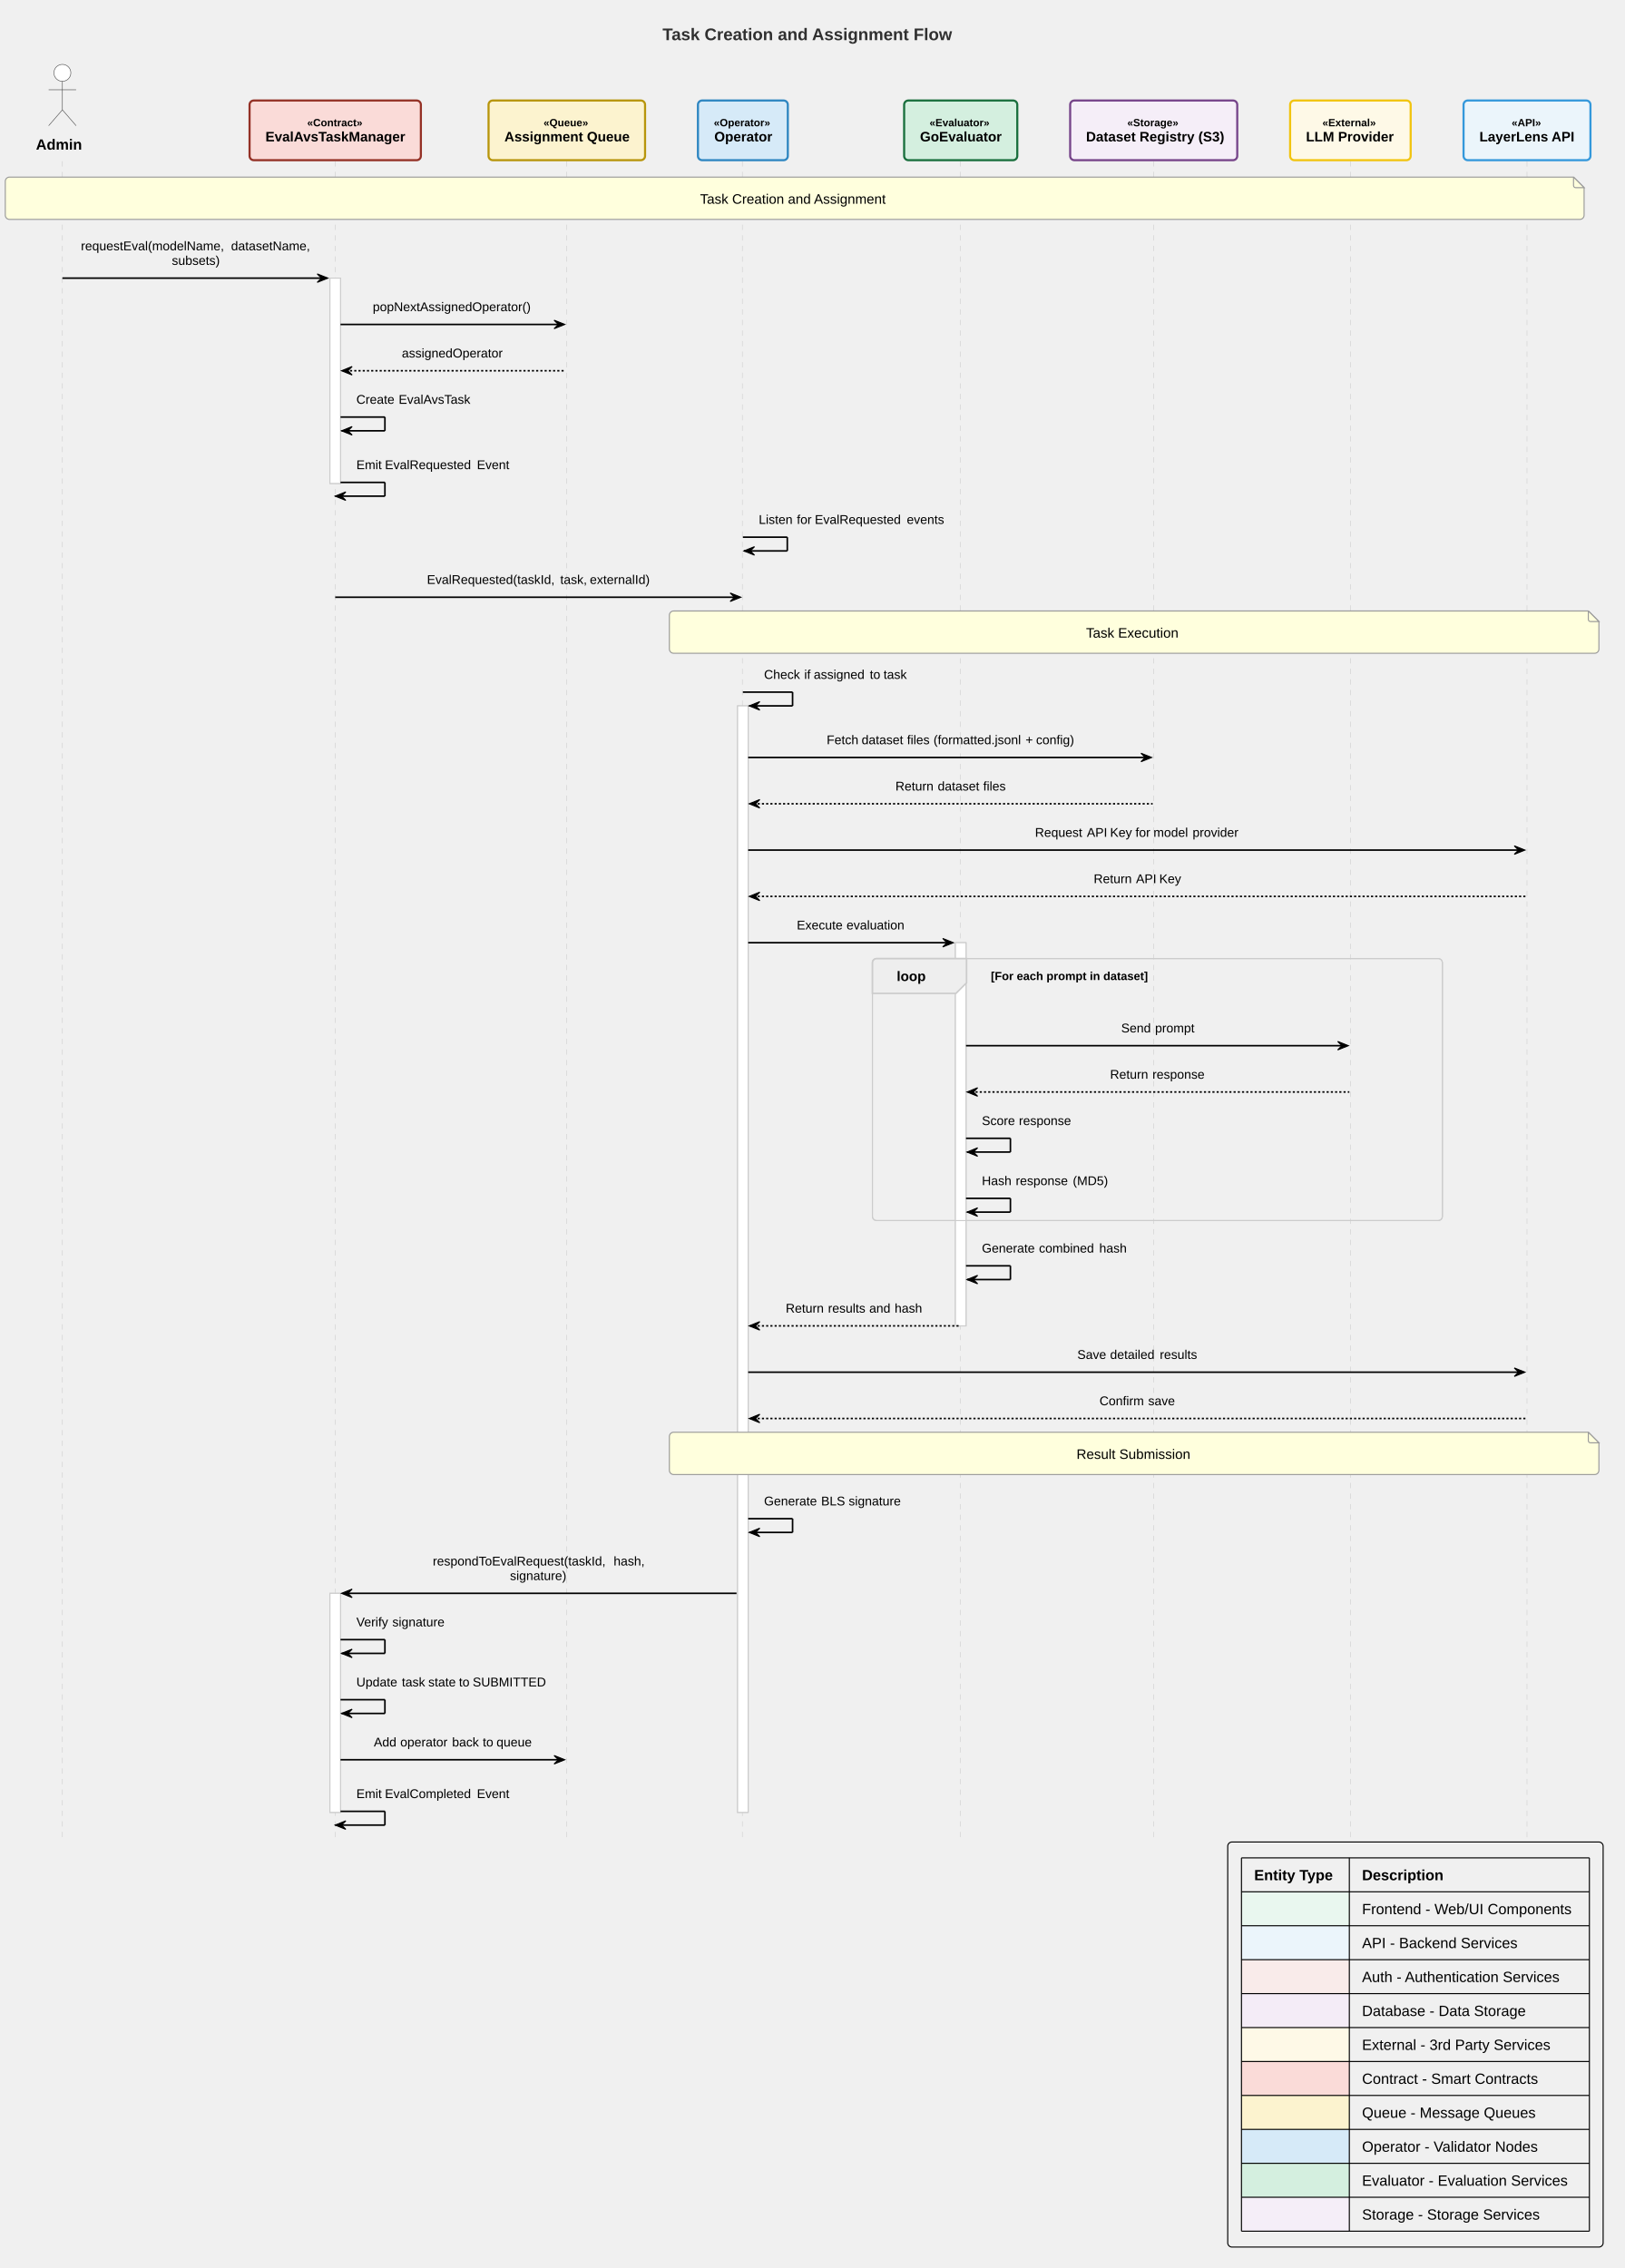
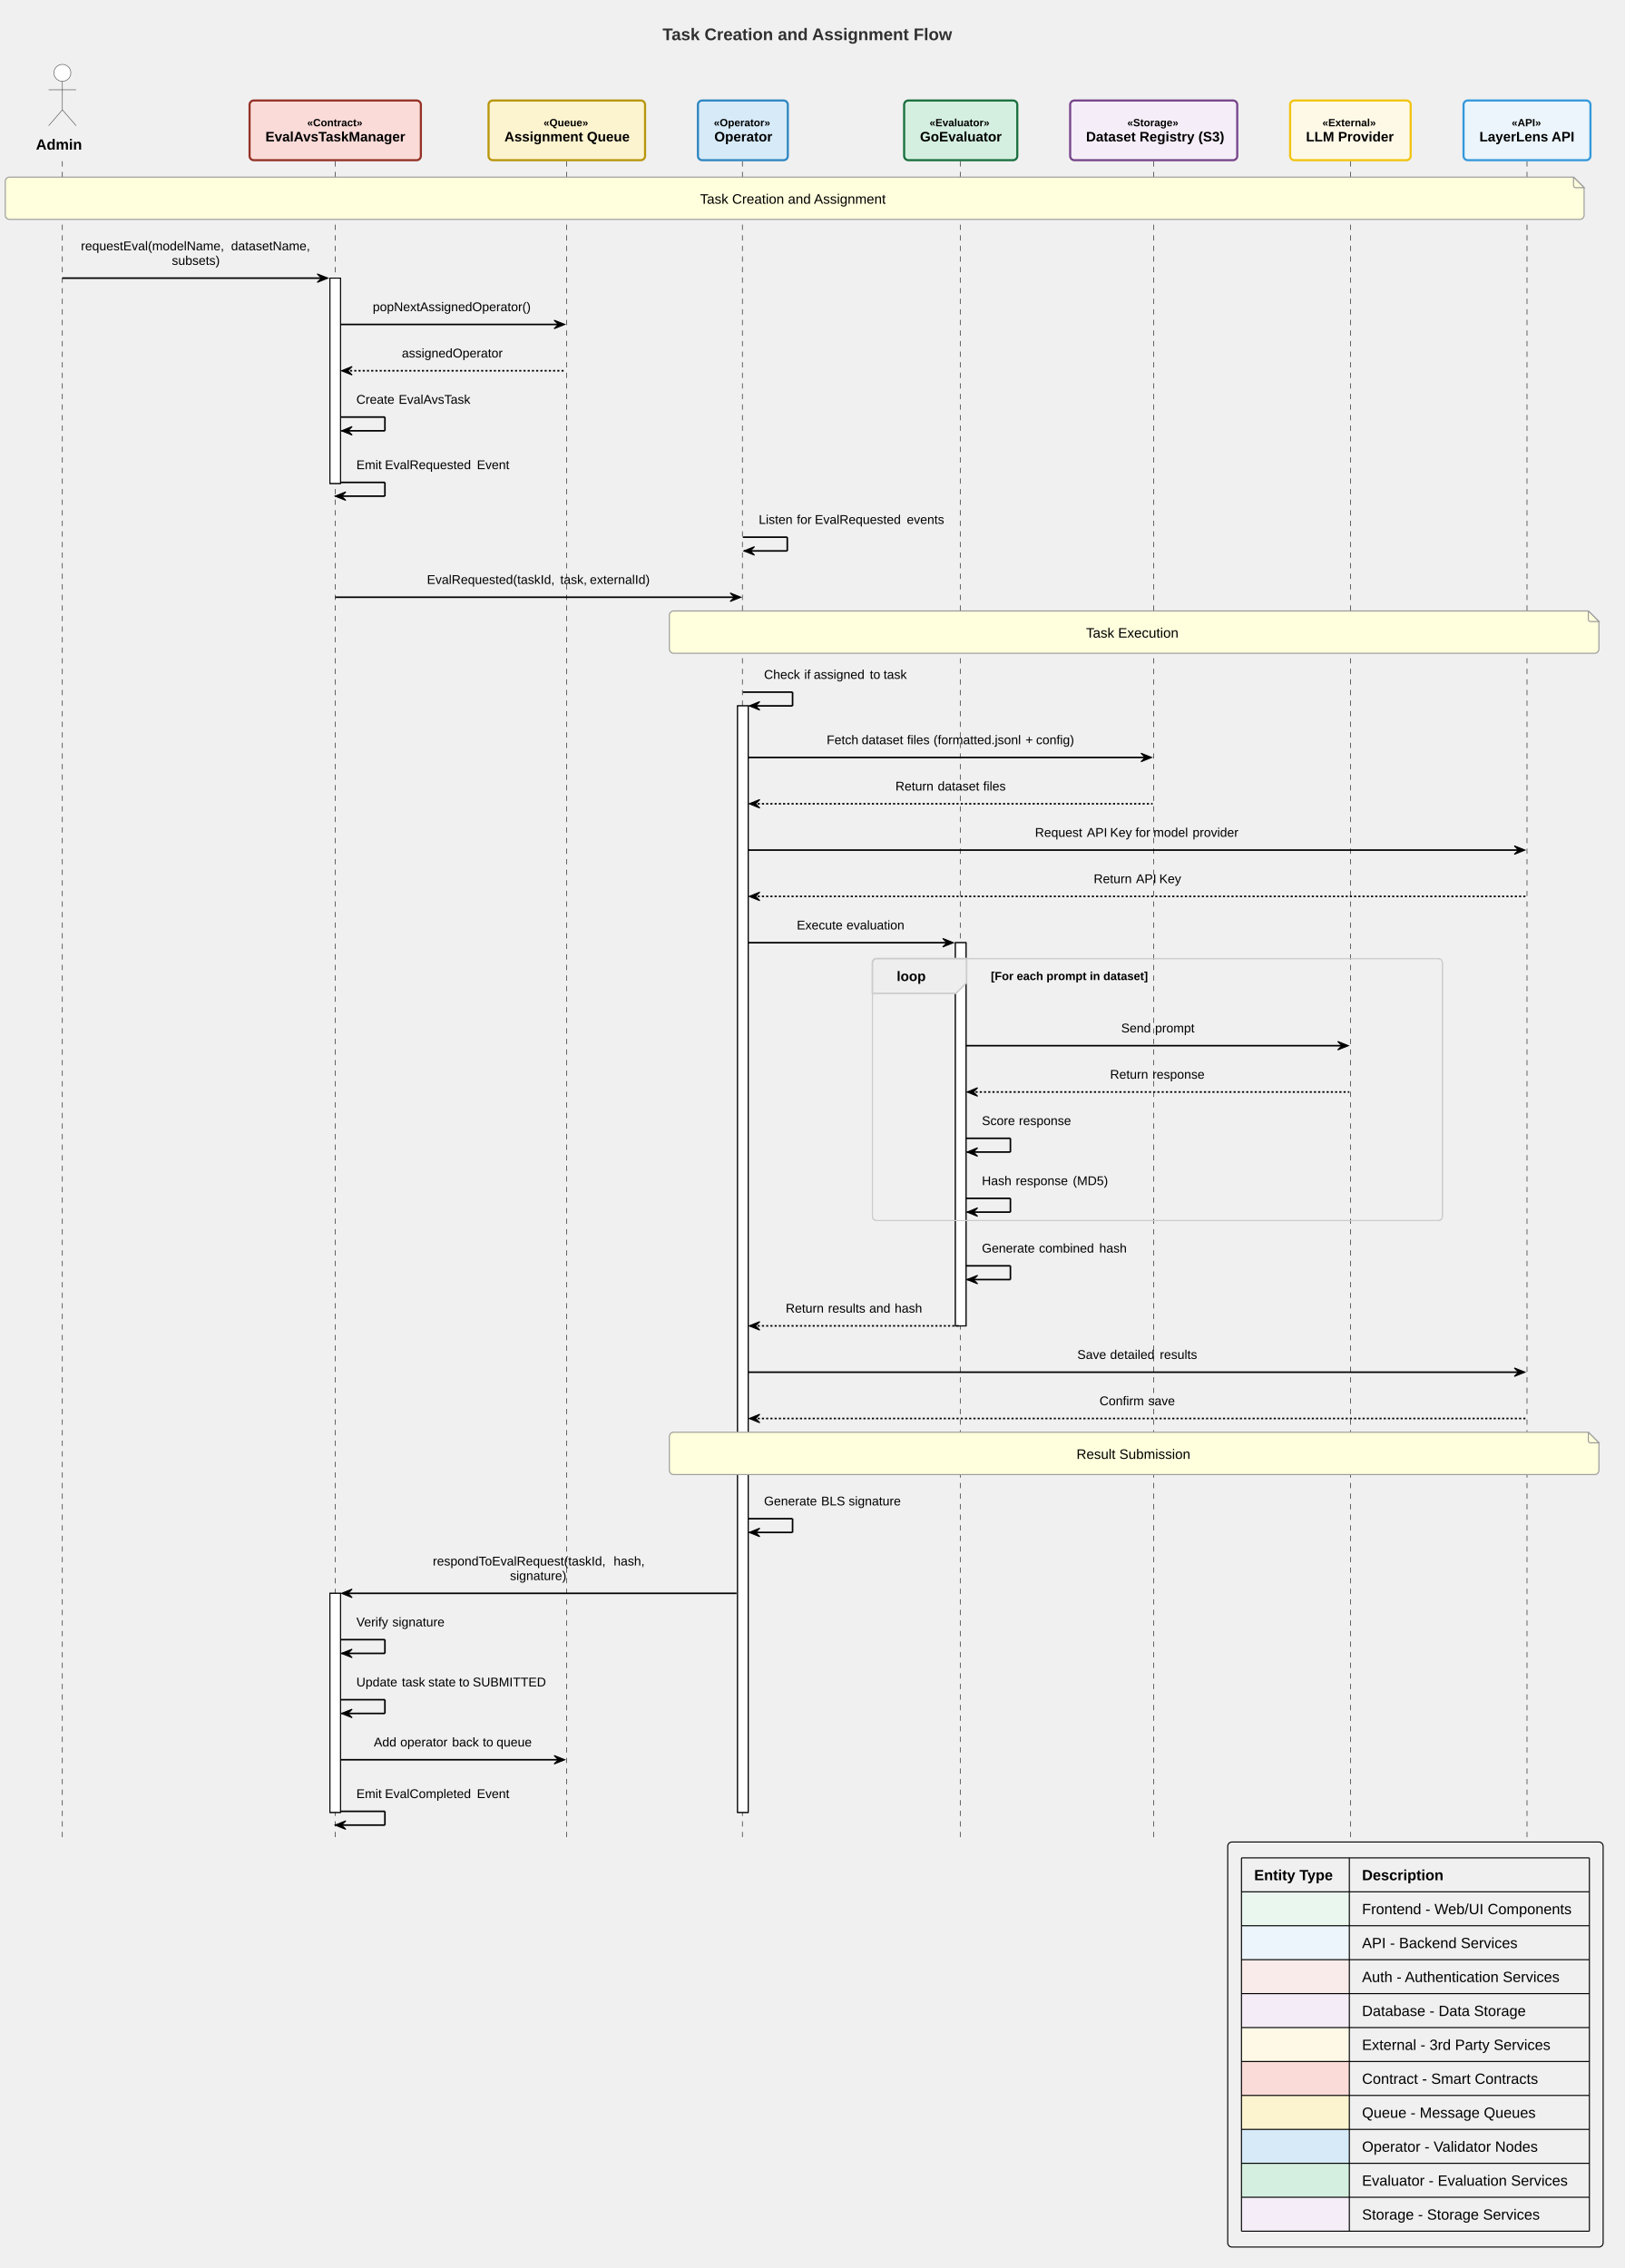
<svg xmlns="http://www.w3.org/2000/svg" contentStyleType="text/css" height="2145px" preserveAspectRatio="none" style="width:1536px;height:2145px;background:#FFFFFF;" version="1.1" viewBox="0 0 1536 2145" width="1536px" zoomAndPan="magnify">
  <defs />
  <g>
    <text fill="#303030" font-family="Arial" font-size="16" font-weight="bold" lengthAdjust="spacing" textLength="275" x="626.5" y="38.008">Task Creation and Assignment Flow</text>
-     <rect fill="#FFFFFF" height="194.195" style="stroke:#CCCCCC;stroke-width:1.0;" width="10" x="312" y="263.043" />
-     <rect fill="#FFFFFF" height="207.195" style="stroke:#CCCCCC;stroke-width:1.0;" width="10" x="312" y="1506.912" />
-     <rect fill="#FFFFFF" height="1046.523" style="stroke:#CCCCCC;stroke-width:1.0;" width="10" x="697.5" y="667.584" />
-     <rect fill="#FFFFFF" height="362.391" style="stroke:#CCCCCC;stroke-width:1.0;" width="10" x="903.5" y="891.578" />
+     <rect fill="#FFFFFF" height="194.195" style="stroke:#000000;stroke-width:1.0;" width="10" x="312" y="263.043" />
+     <rect fill="#FFFFFF" height="207.195" style="stroke:#000000;stroke-width:1.0;" width="10" x="312" y="1506.912" />
+     <rect fill="#FFFFFF" height="1046.523" style="stroke:#000000;stroke-width:1.0;" width="10" x="697.5" y="667.584" />
+     <rect fill="#FFFFFF" height="362.391" style="stroke:#000000;stroke-width:1.0;" width="10" x="903.5" y="891.578" />
    <rect fill="none" height="247.793" rx="4" ry="4" style="stroke:#CCCCCC;stroke-width:1.0;" width="539" x="825" y="906.578" />
-     <line style="stroke:#CCCCCC;stroke-width:0.5;stroke-dasharray:5.0,5.0;" x1="59" x2="59" y1="152.497" y2="1739.107" />
-     <line style="stroke:#CCCCCC;stroke-width:0.5;stroke-dasharray:5.0,5.0;" x1="317" x2="317" y1="152.497" y2="1739.107" />
-     <line style="stroke:#CCCCCC;stroke-width:0.5;stroke-dasharray:5.0,5.0;" x1="536" x2="536" y1="152.497" y2="1739.107" />
-     <line style="stroke:#CCCCCC;stroke-width:0.5;stroke-dasharray:5.0,5.0;" x1="702" x2="702" y1="152.497" y2="1739.107" />
-     <line style="stroke:#CCCCCC;stroke-width:0.5;stroke-dasharray:5.0,5.0;" x1="908" x2="908" y1="152.497" y2="1739.107" />
-     <line style="stroke:#CCCCCC;stroke-width:0.5;stroke-dasharray:5.0,5.0;" x1="1091" x2="1091" y1="152.497" y2="1739.107" />
-     <line style="stroke:#CCCCCC;stroke-width:0.5;stroke-dasharray:5.0,5.0;" x1="1277" x2="1277" y1="152.497" y2="1739.107" />
-     <line style="stroke:#CCCCCC;stroke-width:0.5;stroke-dasharray:5.0,5.0;" x1="1444" x2="1444" y1="152.497" y2="1739.107" />
+     <line style="stroke:#000000;stroke-width:0.5;stroke-dasharray:5.0,5.0;" x1="59" x2="59" y1="152.497" y2="1739.107" />
+     <line style="stroke:#000000;stroke-width:0.5;stroke-dasharray:5.0,5.0;" x1="317" x2="317" y1="152.497" y2="1739.107" />
+     <line style="stroke:#000000;stroke-width:0.5;stroke-dasharray:5.0,5.0;" x1="536" x2="536" y1="152.497" y2="1739.107" />
+     <line style="stroke:#000000;stroke-width:0.5;stroke-dasharray:5.0,5.0;" x1="702" x2="702" y1="152.497" y2="1739.107" />
+     <line style="stroke:#000000;stroke-width:0.5;stroke-dasharray:5.0,5.0;" x1="908" x2="908" y1="152.497" y2="1739.107" />
+     <line style="stroke:#000000;stroke-width:0.5;stroke-dasharray:5.0,5.0;" x1="1091" x2="1091" y1="152.497" y2="1739.107" />
+     <line style="stroke:#000000;stroke-width:0.5;stroke-dasharray:5.0,5.0;" x1="1277" x2="1277" y1="152.497" y2="1739.107" />
+     <line style="stroke:#000000;stroke-width:0.5;stroke-dasharray:5.0,5.0;" x1="1444" x2="1444" y1="152.497" y2="1739.107" />
    <text fill="#000000" font-family="Arial" font-size="14" font-weight="bold" lengthAdjust="spacing" textLength="44" x="34" y="141.53">Admin</text>
    <ellipse cx="59" cy="68.898" fill="#FFFFFF" rx="8" ry="8" style="stroke:#454545;stroke-width:0.5;" />
    <path d="M59,76.898 L59,103.898 M46,84.898 L72,84.898 M59,103.898 L46,118.898 M59,103.898 L72,118.898 " fill="none" style="stroke:#454545;stroke-width:0.5;" />
    <rect fill="#FADBD8" height="56.448" rx="4" ry="4" style="stroke:#943126;stroke-width:2.0;" width="162" x="236" y="95.049" />
    <text fill="#000000" font-family="Arial" font-size="10" font-weight="bold" lengthAdjust="spacing" textLength="53" x="290.5" y="119.429">«Contract»</text>
    <text fill="#000000" font-family="Arial" font-size="13" font-weight="bold" lengthAdjust="spacing" textLength="132" x="251" y="133.742">EvalAvsTaskManager</text>
    <rect fill="#FCF3CF" height="56.448" rx="4" ry="4" style="stroke:#B7950B;stroke-width:2.0;" width="148" x="462" y="95.049" />
    <text fill="#000000" font-family="Arial" font-size="10" font-weight="bold" lengthAdjust="spacing" textLength="44" x="514" y="119.429">«Queue»</text>
    <text fill="#000000" font-family="Arial" font-size="13" font-weight="bold" lengthAdjust="spacing" textLength="118" x="477" y="133.742">Assignment Queue</text>
    <rect fill="#D6EAF8" height="56.448" rx="4" ry="4" style="stroke:#2E86C1;stroke-width:2.0;" width="85" x="660" y="95.049" />
    <text fill="#000000" font-family="Arial" font-size="10" font-weight="bold" lengthAdjust="spacing" textLength="55" x="675" y="119.429">«Operator»</text>
    <text fill="#000000" font-family="Arial" font-size="13" font-weight="bold" lengthAdjust="spacing" textLength="54" x="675.5" y="133.742">Operator</text>
    <rect fill="#D4EFDF" height="56.448" rx="4" ry="4" style="stroke:#196F3D;stroke-width:2.0;" width="107" x="855" y="95.049" />
    <text fill="#000000" font-family="Arial" font-size="10" font-weight="bold" lengthAdjust="spacing" textLength="59" x="879" y="119.429">«Evaluator»</text>
    <text fill="#000000" font-family="Arial" font-size="13" font-weight="bold" lengthAdjust="spacing" textLength="77" x="870" y="133.742">GoEvaluator</text>
    <rect fill="#F5EEF8" height="56.448" rx="4" ry="4" style="stroke:#76448A;stroke-width:2.0;" width="158" x="1012" y="95.049" />
    <text fill="#000000" font-family="Arial" font-size="10" font-weight="bold" lengthAdjust="spacing" textLength="50" x="1066" y="119.429">«Storage»</text>
    <text fill="#000000" font-family="Arial" font-size="13" font-weight="bold" lengthAdjust="spacing" textLength="128" x="1027" y="133.742">Dataset Registry (S3)</text>
    <rect fill="#FEF9E7" height="56.448" rx="4" ry="4" style="stroke:#F1C40F;stroke-width:2.0;" width="114" x="1220" y="95.049" />
    <text fill="#000000" font-family="Arial" font-size="10" font-weight="bold" lengthAdjust="spacing" textLength="53" x="1250.5" y="119.429">«External»</text>
    <text fill="#000000" font-family="Arial" font-size="13" font-weight="bold" lengthAdjust="spacing" textLength="84" x="1235" y="133.742">LLM Provider</text>
    <rect fill="#EBF5FB" height="56.448" rx="4" ry="4" style="stroke:#3498DB;stroke-width:2.0;" width="120" x="1384" y="95.049" />
    <text fill="#000000" font-family="Arial" font-size="10" font-weight="bold" lengthAdjust="spacing" textLength="29" x="1429.5" y="119.429">«API»</text>
    <text fill="#000000" font-family="Arial" font-size="13" font-weight="bold" lengthAdjust="spacing" textLength="90" x="1399" y="133.742">LayerLens API</text>
-     <rect fill="#FFFFFF" height="194.195" style="stroke:#CCCCCC;stroke-width:1.0;" width="10" x="312" y="263.043" />
-     <rect fill="#FFFFFF" height="207.195" style="stroke:#CCCCCC;stroke-width:1.0;" width="10" x="312" y="1506.912" />
-     <rect fill="#FFFFFF" height="1046.523" style="stroke:#CCCCCC;stroke-width:1.0;" width="10" x="697.5" y="667.584" />
-     <rect fill="#FFFFFF" height="362.391" style="stroke:#CCCCCC;stroke-width:1.0;" width="10" x="903.5" y="891.578" />
+     <rect fill="#FFFFFF" height="194.195" style="stroke:#000000;stroke-width:1.0;" width="10" x="312" y="263.043" />
+     <rect fill="#FFFFFF" height="207.195" style="stroke:#000000;stroke-width:1.0;" width="10" x="312" y="1506.912" />
+     <rect fill="#FFFFFF" height="1046.523" style="stroke:#000000;stroke-width:1.0;" width="10" x="697.5" y="667.584" />
+     <rect fill="#FFFFFF" height="362.391" style="stroke:#000000;stroke-width:1.0;" width="10" x="903.5" y="891.578" />
    <path d="M5,171.497 L5,203.497 A4,4 0 0 0 9,207.497 L1494,207.497 A4,4 0 0 0 1498,203.497 L1498,177.497 L1488,167.497 L9,167.497 A4,4 0 0 0 5,171.497 " fill="#FFFFDD" style="stroke:#999999;stroke-width:1.0;" />
    <path d="M1488,167.497 L1488,175.497 A2,2 0 0 0 1490,177.497 L1498,177.497 L1488,167.497 " fill="#FFFFDD" style="stroke:#999999;stroke-width:1.0;" />
    <text fill="#000000" font-family="Arial" font-size="13" lengthAdjust="spacing" textLength="179" x="662" y="192.691">Task Creation and Assignment</text>
    <polygon fill="#000000" points="300,259.043,310,263.043,300,267.043,304,263.043" style="stroke:#000000;stroke-width:1.0;" />
    <line style="stroke:#000000;stroke-width:1.5;" x1="59" x2="306" y1="263.043" y2="263.043" />
    <text fill="#000000" font-family="Arial" font-size="12" lengthAdjust="spacing" textLength="139" x="76.5" y="236.702">requestEval(modelName,</text>
    <text fill="#000000" font-family="Arial" font-size="12" lengthAdjust="spacing" textLength="3" x="215.5" y="236.702"> </text>
    <text fill="#000000" font-family="Arial" font-size="12" lengthAdjust="spacing" textLength="76" x="218.5" y="236.702">datasetName,</text>
    <text fill="#000000" font-family="Arial" font-size="12" lengthAdjust="spacing" textLength="46" x="162.5" y="250.5">subsets)</text>
    <polygon fill="#000000" points="524,302.842,534,306.842,524,310.842,528,306.842" style="stroke:#000000;stroke-width:1.0;" />
    <line style="stroke:#000000;stroke-width:1.5;" x1="322" x2="530" y1="306.842" y2="306.842" />
    <text fill="#000000" font-family="Arial" font-size="12" lengthAdjust="spacing" textLength="153" x="352.5" y="294.299">popNextAssignedOperator()</text>
    <polygon fill="#000000" points="333,346.641,323,350.641,333,354.641,329,350.641" style="stroke:#000000;stroke-width:1.0;" />
    <line style="stroke:#000000;stroke-width:1.5;stroke-dasharray:2.0,2.0;" x1="327" x2="535" y1="350.641" y2="350.641" />
    <text fill="#000000" font-family="Arial" font-size="12" lengthAdjust="spacing" textLength="98" x="380" y="338.098">assignedOperator</text>
    <line style="stroke:#000000;stroke-width:1.5;" x1="322" x2="364" y1="394.44" y2="394.44" />
    <line style="stroke:#000000;stroke-width:1.5;" x1="364" x2="364" y1="394.44" y2="407.44" />
    <line style="stroke:#000000;stroke-width:1.5;" x1="323" x2="364" y1="407.44" y2="407.44" />
    <polygon fill="#000000" points="333,403.44,323,407.44,333,411.44,329,407.44" style="stroke:#000000;stroke-width:1.0;" />
    <text fill="#000000" font-family="Arial" font-size="12" lengthAdjust="spacing" textLength="37" x="337" y="381.897">Create</text>
    <text fill="#000000" font-family="Arial" font-size="12" lengthAdjust="spacing" textLength="3" x="374" y="381.897"> </text>
    <text fill="#000000" font-family="Arial" font-size="12" lengthAdjust="spacing" textLength="70" x="377" y="381.897">EvalAvsTask</text>
    <line style="stroke:#000000;stroke-width:1.5;" x1="322" x2="364" y1="456.239" y2="456.239" />
    <line style="stroke:#000000;stroke-width:1.5;" x1="364" x2="364" y1="456.239" y2="469.239" />
    <line style="stroke:#000000;stroke-width:1.5;" x1="317" x2="364" y1="469.239" y2="469.239" />
    <polygon fill="#000000" points="327,465.239,317,469.239,327,473.239,323,469.239" style="stroke:#000000;stroke-width:1.0;" />
    <text fill="#000000" font-family="Arial" font-size="12" lengthAdjust="spacing" textLength="24" x="337" y="443.696">Emit</text>
    <text fill="#000000" font-family="Arial" font-size="12" lengthAdjust="spacing" textLength="3" x="361" y="443.696"> </text>
    <text fill="#000000" font-family="Arial" font-size="12" lengthAdjust="spacing" textLength="84" x="364" y="443.696">EvalRequested</text>
    <text fill="#000000" font-family="Arial" font-size="12" lengthAdjust="spacing" textLength="3" x="448" y="443.696"> </text>
    <text fill="#000000" font-family="Arial" font-size="12" lengthAdjust="spacing" textLength="31" x="451" y="443.696">Event</text>
    <line style="stroke:#000000;stroke-width:1.5;" x1="702.5" x2="744.5" y1="508.038" y2="508.038" />
    <line style="stroke:#000000;stroke-width:1.5;" x1="744.5" x2="744.5" y1="508.038" y2="521.038" />
    <line style="stroke:#000000;stroke-width:1.5;" x1="703.5" x2="744.5" y1="521.038" y2="521.038" />
    <polygon fill="#000000" points="713.5,517.038,703.5,521.038,713.5,525.038,709.5,521.038" style="stroke:#000000;stroke-width:1.0;" />
    <text fill="#000000" font-family="Arial" font-size="12" lengthAdjust="spacing" textLength="33" x="717.5" y="495.495">Listen</text>
    <text fill="#000000" font-family="Arial" font-size="12" lengthAdjust="spacing" textLength="3" x="750.5" y="495.495"> </text>
    <text fill="#000000" font-family="Arial" font-size="12" lengthAdjust="spacing" textLength="14" x="753.5" y="495.495">for</text>
    <text fill="#000000" font-family="Arial" font-size="12" lengthAdjust="spacing" textLength="3" x="767.5" y="495.495"> </text>
    <text fill="#000000" font-family="Arial" font-size="12" lengthAdjust="spacing" textLength="84" x="770.5" y="495.495">EvalRequested</text>
    <text fill="#000000" font-family="Arial" font-size="12" lengthAdjust="spacing" textLength="3" x="854.5" y="495.495"> </text>
    <text fill="#000000" font-family="Arial" font-size="12" lengthAdjust="spacing" textLength="36" x="857.5" y="495.495">events</text>
    <polygon fill="#000000" points="690.5,560.836,700.5,564.836,690.5,568.836,694.5,564.836" style="stroke:#000000;stroke-width:1.0;" />
    <line style="stroke:#000000;stroke-width:1.5;" x1="317" x2="696.5" y1="564.836" y2="564.836" />
    <text fill="#000000" font-family="Arial" font-size="12" lengthAdjust="spacing" textLength="123" x="403.75" y="552.293">EvalRequested(taskId,</text>
    <text fill="#000000" font-family="Arial" font-size="12" lengthAdjust="spacing" textLength="3" x="526.75" y="552.293"> </text>
    <text fill="#000000" font-family="Arial" font-size="12" lengthAdjust="spacing" textLength="25" x="529.75" y="552.293">task,</text>
    <text fill="#000000" font-family="Arial" font-size="12" lengthAdjust="spacing" textLength="3" x="554.75" y="552.293"> </text>
    <text fill="#000000" font-family="Arial" font-size="12" lengthAdjust="spacing" textLength="58" x="557.75" y="552.293">externalId)</text>
    <path d="M633,581.836 L633,613.836 A4,4 0 0 0 637,617.836 L1508,617.836 A4,4 0 0 0 1512,613.836 L1512,587.836 L1502,577.836 L637,577.836 A4,4 0 0 0 633,581.836 " fill="#FFFFDD" style="stroke:#999999;stroke-width:1.0;" />
    <path d="M1502,577.836 L1502,585.836 A2,2 0 0 0 1504,587.836 L1512,587.836 L1502,577.836 " fill="#FFFFDD" style="stroke:#999999;stroke-width:1.0;" />
    <text fill="#000000" font-family="Arial" font-size="13" lengthAdjust="spacing" textLength="91" x="1027" y="603.03">Task Execution</text>
    <line style="stroke:#000000;stroke-width:1.5;" x1="702.5" x2="749.5" y1="654.584" y2="654.584" />
    <line style="stroke:#000000;stroke-width:1.5;" x1="749.5" x2="749.5" y1="654.584" y2="667.584" />
    <line style="stroke:#000000;stroke-width:1.5;" x1="708.5" x2="749.5" y1="667.584" y2="667.584" />
    <polygon fill="#000000" points="718.5,663.584,708.5,667.584,718.5,671.584,714.5,667.584" style="stroke:#000000;stroke-width:1.0;" />
    <text fill="#000000" font-family="Arial" font-size="12" lengthAdjust="spacing" textLength="35" x="722.5" y="642.041">Check</text>
    <text fill="#000000" font-family="Arial" font-size="12" lengthAdjust="spacing" textLength="3" x="757.5" y="642.041"> </text>
    <text fill="#000000" font-family="Arial" font-size="12" lengthAdjust="spacing" textLength="6" x="760.5" y="642.041">if</text>
    <text fill="#000000" font-family="Arial" font-size="12" lengthAdjust="spacing" textLength="3" x="766.5" y="642.041"> </text>
    <text fill="#000000" font-family="Arial" font-size="12" lengthAdjust="spacing" textLength="50" x="769.5" y="642.041">assigned</text>
    <text fill="#000000" font-family="Arial" font-size="12" lengthAdjust="spacing" textLength="3" x="819.5" y="642.041"> </text>
    <text fill="#000000" font-family="Arial" font-size="12" lengthAdjust="spacing" textLength="10" x="822.5" y="642.041">to</text>
    <text fill="#000000" font-family="Arial" font-size="12" lengthAdjust="spacing" textLength="3" x="832.5" y="642.041"> </text>
    <text fill="#000000" font-family="Arial" font-size="12" lengthAdjust="spacing" textLength="22" x="835.5" y="642.041">task</text>
    <polygon fill="#000000" points="1079,712.383,1089,716.383,1079,720.383,1083,716.383" style="stroke:#000000;stroke-width:1.0;" />
    <line style="stroke:#000000;stroke-width:1.5;" x1="707.5" x2="1085" y1="716.383" y2="716.383" />
    <text fill="#000000" font-family="Arial" font-size="12" lengthAdjust="spacing" textLength="30" x="781.75" y="703.84">Fetch</text>
    <text fill="#000000" font-family="Arial" font-size="12" lengthAdjust="spacing" textLength="3" x="811.75" y="703.84"> </text>
    <text fill="#000000" font-family="Arial" font-size="12" lengthAdjust="spacing" textLength="40" x="814.75" y="703.84">dataset</text>
    <text fill="#000000" font-family="Arial" font-size="12" lengthAdjust="spacing" textLength="3" x="854.75" y="703.84"> </text>
    <text fill="#000000" font-family="Arial" font-size="12" lengthAdjust="spacing" textLength="22" x="857.75" y="703.84">files</text>
    <text fill="#000000" font-family="Arial" font-size="12" lengthAdjust="spacing" textLength="3" x="879.75" y="703.84"> </text>
    <text fill="#000000" font-family="Arial" font-size="12" lengthAdjust="spacing" textLength="84" x="882.75" y="703.84">(formatted.jsonl</text>
    <text fill="#000000" font-family="Arial" font-size="12" lengthAdjust="spacing" textLength="3" x="966.75" y="703.84"> </text>
    <text fill="#000000" font-family="Arial" font-size="12" lengthAdjust="spacing" textLength="7" x="969.75" y="703.84">+</text>
    <text fill="#000000" font-family="Arial" font-size="12" lengthAdjust="spacing" textLength="3" x="976.75" y="703.84"> </text>
    <text fill="#000000" font-family="Arial" font-size="12" lengthAdjust="spacing" textLength="37" x="979.75" y="703.84">config)</text>
    <polygon fill="#000000" points="718.5,756.182,708.5,760.182,718.5,764.182,714.5,760.182" style="stroke:#000000;stroke-width:1.0;" />
    <line style="stroke:#000000;stroke-width:1.5;stroke-dasharray:2.0,2.0;" x1="712.5" x2="1090" y1="760.182" y2="760.182" />
    <text fill="#000000" font-family="Arial" font-size="12" lengthAdjust="spacing" textLength="37" x="846.75" y="747.639">Return</text>
    <text fill="#000000" font-family="Arial" font-size="12" lengthAdjust="spacing" textLength="3" x="883.75" y="747.639"> </text>
    <text fill="#000000" font-family="Arial" font-size="12" lengthAdjust="spacing" textLength="40" x="886.75" y="747.639">dataset</text>
    <text fill="#000000" font-family="Arial" font-size="12" lengthAdjust="spacing" textLength="3" x="926.75" y="747.639"> </text>
    <text fill="#000000" font-family="Arial" font-size="12" lengthAdjust="spacing" textLength="22" x="929.75" y="747.639">files</text>
    <polygon fill="#000000" points="1432,799.981,1442,803.981,1432,807.981,1436,803.981" style="stroke:#000000;stroke-width:1.0;" />
    <line style="stroke:#000000;stroke-width:1.5;" x1="707.5" x2="1438" y1="803.981" y2="803.981" />
    <text fill="#000000" font-family="Arial" font-size="12" lengthAdjust="spacing" textLength="46" x="978.75" y="791.438">Request</text>
    <text fill="#000000" font-family="Arial" font-size="12" lengthAdjust="spacing" textLength="3" x="1024.75" y="791.438"> </text>
    <text fill="#000000" font-family="Arial" font-size="12" lengthAdjust="spacing" textLength="19" x="1027.75" y="791.438">API</text>
    <text fill="#000000" font-family="Arial" font-size="12" lengthAdjust="spacing" textLength="3" x="1046.75" y="791.438"> </text>
    <text fill="#000000" font-family="Arial" font-size="12" lengthAdjust="spacing" textLength="21" x="1049.75" y="791.438">Key</text>
    <text fill="#000000" font-family="Arial" font-size="12" lengthAdjust="spacing" textLength="3" x="1070.75" y="791.438"> </text>
    <text fill="#000000" font-family="Arial" font-size="12" lengthAdjust="spacing" textLength="14" x="1073.75" y="791.438">for</text>
    <text fill="#000000" font-family="Arial" font-size="12" lengthAdjust="spacing" textLength="3" x="1087.75" y="791.438"> </text>
    <text fill="#000000" font-family="Arial" font-size="12" lengthAdjust="spacing" textLength="34" x="1090.75" y="791.438">model</text>
    <text fill="#000000" font-family="Arial" font-size="12" lengthAdjust="spacing" textLength="3" x="1124.75" y="791.438"> </text>
    <text fill="#000000" font-family="Arial" font-size="12" lengthAdjust="spacing" textLength="45" x="1127.75" y="791.438">provider</text>
    <polygon fill="#000000" points="718.5,843.779,708.5,847.779,718.5,851.779,714.5,847.779" style="stroke:#000000;stroke-width:1.0;" />
    <line style="stroke:#000000;stroke-width:1.5;stroke-dasharray:2.0,2.0;" x1="712.5" x2="1443" y1="847.779" y2="847.779" />
    <text fill="#000000" font-family="Arial" font-size="12" lengthAdjust="spacing" textLength="37" x="1034.25" y="835.236">Return</text>
    <text fill="#000000" font-family="Arial" font-size="12" lengthAdjust="spacing" textLength="3" x="1071.25" y="835.236"> </text>
    <text fill="#000000" font-family="Arial" font-size="12" lengthAdjust="spacing" textLength="19" x="1074.25" y="835.236">API</text>
    <text fill="#000000" font-family="Arial" font-size="12" lengthAdjust="spacing" textLength="3" x="1093.25" y="835.236"> </text>
    <text fill="#000000" font-family="Arial" font-size="12" lengthAdjust="spacing" textLength="21" x="1096.25" y="835.236">Key</text>
    <polygon fill="#000000" points="891.5,887.578,901.5,891.578,891.5,895.578,895.5,891.578" style="stroke:#000000;stroke-width:1.0;" />
    <line style="stroke:#000000;stroke-width:1.5;" x1="707.5" x2="897.5" y1="891.578" y2="891.578" />
    <text fill="#000000" font-family="Arial" font-size="12" lengthAdjust="spacing" textLength="44" x="753.5" y="879.035">Execute</text>
    <text fill="#000000" font-family="Arial" font-size="12" lengthAdjust="spacing" textLength="3" x="797.5" y="879.035"> </text>
    <text fill="#000000" font-family="Arial" font-size="12" lengthAdjust="spacing" textLength="57" x="800.5" y="879.035">evaluation</text>
    <path d="M829,906.578 L914,906.578 L914,929.527 L904,939.527 L825,939.527 L825,910.578 A4,4 0 0 1 829,906.578 " fill="#EEEEEE" style="stroke:#CCCCCC;stroke-width:1.5;" />
    <rect fill="none" height="247.793" rx="4" ry="4" style="stroke:#CCCCCC;stroke-width:1.0;" width="539" x="825" y="906.578" />
    <text fill="#000000" font-family="Arial" font-size="13" font-weight="bold" lengthAdjust="spacing" textLength="28" x="848" y="927.772">loop</text>
    <text fill="#000000" font-family="Arial" font-size="11" font-weight="bold" lengthAdjust="spacing" textLength="151" x="937" y="926.896">[For each prompt in dataset]</text>
    <polygon fill="#000000" points="1265,984.975,1275,988.975,1265,992.975,1269,988.975" style="stroke:#000000;stroke-width:1.0;" />
    <line style="stroke:#000000;stroke-width:1.5;" x1="913.5" x2="1271" y1="988.975" y2="988.975" />
    <text fill="#000000" font-family="Arial" font-size="12" lengthAdjust="spacing" textLength="29" x="1060.25" y="976.432">Send</text>
    <text fill="#000000" font-family="Arial" font-size="12" lengthAdjust="spacing" textLength="3" x="1089.25" y="976.432"> </text>
    <text fill="#000000" font-family="Arial" font-size="12" lengthAdjust="spacing" textLength="38" x="1092.25" y="976.432">prompt</text>
    <polygon fill="#000000" points="924.5,1028.773,914.5,1032.773,924.5,1036.773,920.5,1032.773" style="stroke:#000000;stroke-width:1.0;" />
    <line style="stroke:#000000;stroke-width:1.5;stroke-dasharray:2.0,2.0;" x1="918.5" x2="1276" y1="1032.773" y2="1032.773" />
    <text fill="#000000" font-family="Arial" font-size="12" lengthAdjust="spacing" textLength="37" x="1049.75" y="1020.231">Return</text>
    <text fill="#000000" font-family="Arial" font-size="12" lengthAdjust="spacing" textLength="3" x="1086.75" y="1020.231"> </text>
    <text fill="#000000" font-family="Arial" font-size="12" lengthAdjust="spacing" textLength="51" x="1089.75" y="1020.231">response</text>
    <line style="stroke:#000000;stroke-width:1.5;" x1="913.5" x2="955.5" y1="1076.572" y2="1076.572" />
    <line style="stroke:#000000;stroke-width:1.5;" x1="955.5" x2="955.5" y1="1076.572" y2="1089.572" />
    <line style="stroke:#000000;stroke-width:1.5;" x1="914.5" x2="955.5" y1="1089.572" y2="1089.572" />
    <polygon fill="#000000" points="924.5,1085.572,914.5,1089.572,924.5,1093.572,920.5,1089.572" style="stroke:#000000;stroke-width:1.0;" />
    <text fill="#000000" font-family="Arial" font-size="12" lengthAdjust="spacing" textLength="32" x="928.5" y="1064.029">Score</text>
    <text fill="#000000" font-family="Arial" font-size="12" lengthAdjust="spacing" textLength="3" x="960.5" y="1064.029"> </text>
    <text fill="#000000" font-family="Arial" font-size="12" lengthAdjust="spacing" textLength="51" x="963.5" y="1064.029">response</text>
    <line style="stroke:#000000;stroke-width:1.5;" x1="913.5" x2="955.5" y1="1133.371" y2="1133.371" />
    <line style="stroke:#000000;stroke-width:1.5;" x1="955.5" x2="955.5" y1="1133.371" y2="1146.371" />
    <line style="stroke:#000000;stroke-width:1.5;" x1="914.5" x2="955.5" y1="1146.371" y2="1146.371" />
    <polygon fill="#000000" points="924.5,1142.371,914.5,1146.371,924.5,1150.371,920.5,1146.371" style="stroke:#000000;stroke-width:1.0;" />
    <text fill="#000000" font-family="Arial" font-size="12" lengthAdjust="spacing" textLength="29" x="928.5" y="1120.828">Hash</text>
    <text fill="#000000" font-family="Arial" font-size="12" lengthAdjust="spacing" textLength="3" x="957.5" y="1120.828"> </text>
    <text fill="#000000" font-family="Arial" font-size="12" lengthAdjust="spacing" textLength="51" x="960.5" y="1120.828">response</text>
    <text fill="#000000" font-family="Arial" font-size="12" lengthAdjust="spacing" textLength="3" x="1011.5" y="1120.828"> </text>
    <text fill="#000000" font-family="Arial" font-size="12" lengthAdjust="spacing" textLength="34" x="1014.5" y="1120.828">(MD5)</text>
    <line style="stroke:#000000;stroke-width:1.5;" x1="913.5" x2="955.5" y1="1197.17" y2="1197.17" />
    <line style="stroke:#000000;stroke-width:1.5;" x1="955.5" x2="955.5" y1="1197.17" y2="1210.17" />
    <line style="stroke:#000000;stroke-width:1.5;" x1="914.5" x2="955.5" y1="1210.17" y2="1210.17" />
    <polygon fill="#000000" points="924.5,1206.17,914.5,1210.17,924.5,1214.17,920.5,1210.17" style="stroke:#000000;stroke-width:1.0;" />
    <text fill="#000000" font-family="Arial" font-size="12" lengthAdjust="spacing" textLength="51" x="928.5" y="1184.627">Generate</text>
    <text fill="#000000" font-family="Arial" font-size="12" lengthAdjust="spacing" textLength="3" x="979.5" y="1184.627"> </text>
    <text fill="#000000" font-family="Arial" font-size="12" lengthAdjust="spacing" textLength="54" x="982.5" y="1184.627">combined</text>
    <text fill="#000000" font-family="Arial" font-size="12" lengthAdjust="spacing" textLength="3" x="1036.5" y="1184.627"> </text>
    <text fill="#000000" font-family="Arial" font-size="12" lengthAdjust="spacing" textLength="27" x="1039.5" y="1184.627">hash</text>
    <polygon fill="#000000" points="718.5,1249.969,708.5,1253.969,718.5,1257.969,714.5,1253.969" style="stroke:#000000;stroke-width:1.0;" />
    <line style="stroke:#000000;stroke-width:1.5;stroke-dasharray:2.0,2.0;" x1="712.5" x2="907.5" y1="1253.969" y2="1253.969" />
    <text fill="#000000" font-family="Arial" font-size="12" lengthAdjust="spacing" textLength="37" x="743" y="1241.426">Return</text>
    <text fill="#000000" font-family="Arial" font-size="12" lengthAdjust="spacing" textLength="3" x="780" y="1241.426"> </text>
    <text fill="#000000" font-family="Arial" font-size="12" lengthAdjust="spacing" textLength="36" x="783" y="1241.426">results</text>
    <text fill="#000000" font-family="Arial" font-size="12" lengthAdjust="spacing" textLength="3" x="819" y="1241.426"> </text>
    <text fill="#000000" font-family="Arial" font-size="12" lengthAdjust="spacing" textLength="21" x="822" y="1241.426">and</text>
    <text fill="#000000" font-family="Arial" font-size="12" lengthAdjust="spacing" textLength="3" x="843" y="1241.426"> </text>
    <text fill="#000000" font-family="Arial" font-size="12" lengthAdjust="spacing" textLength="27" x="846" y="1241.426">hash</text>
    <polygon fill="#000000" points="1432,1293.768,1442,1297.768,1432,1301.768,1436,1297.768" style="stroke:#000000;stroke-width:1.0;" />
    <line style="stroke:#000000;stroke-width:1.5;" x1="707.5" x2="1438" y1="1297.768" y2="1297.768" />
    <text fill="#000000" font-family="Arial" font-size="12" lengthAdjust="spacing" textLength="28" x="1018.75" y="1285.225">Save</text>
    <text fill="#000000" font-family="Arial" font-size="12" lengthAdjust="spacing" textLength="3" x="1046.75" y="1285.225"> </text>
    <text fill="#000000" font-family="Arial" font-size="12" lengthAdjust="spacing" textLength="44" x="1049.75" y="1285.225">detailed</text>
    <text fill="#000000" font-family="Arial" font-size="12" lengthAdjust="spacing" textLength="3" x="1093.75" y="1285.225"> </text>
    <text fill="#000000" font-family="Arial" font-size="12" lengthAdjust="spacing" textLength="36" x="1096.75" y="1285.225">results</text>
    <polygon fill="#000000" points="718.5,1337.566,708.5,1341.566,718.5,1345.566,714.5,1341.566" style="stroke:#000000;stroke-width:1.0;" />
    <line style="stroke:#000000;stroke-width:1.5;stroke-dasharray:2.0,2.0;" x1="712.5" x2="1443" y1="1341.566" y2="1341.566" />
    <text fill="#000000" font-family="Arial" font-size="12" lengthAdjust="spacing" textLength="43" x="1039.75" y="1329.023">Confirm</text>
    <text fill="#000000" font-family="Arial" font-size="12" lengthAdjust="spacing" textLength="3" x="1082.75" y="1329.023"> </text>
    <text fill="#000000" font-family="Arial" font-size="12" lengthAdjust="spacing" textLength="26" x="1085.75" y="1329.023">save</text>
    <path d="M633,1358.566 L633,1390.566 A4,4 0 0 0 637,1394.566 L1508,1394.566 A4,4 0 0 0 1512,1390.566 L1512,1364.566 L1502,1354.566 L637,1354.566 A4,4 0 0 0 633,1358.566 " fill="#FFFFDD" style="stroke:#999999;stroke-width:1.0;" />
    <path d="M1502,1354.566 L1502,1362.566 A2,2 0 0 0 1504,1364.566 L1512,1364.566 L1502,1354.566 " fill="#FFFFDD" style="stroke:#999999;stroke-width:1.0;" />
    <text fill="#000000" font-family="Arial" font-size="13" lengthAdjust="spacing" textLength="109" x="1018" y="1379.76">Result Submission</text>
    <line style="stroke:#000000;stroke-width:1.5;" x1="707.5" x2="749.5" y1="1436.314" y2="1436.314" />
    <line style="stroke:#000000;stroke-width:1.5;" x1="749.5" x2="749.5" y1="1436.314" y2="1449.314" />
    <line style="stroke:#000000;stroke-width:1.5;" x1="708.5" x2="749.5" y1="1449.314" y2="1449.314" />
    <polygon fill="#000000" points="718.5,1445.314,708.5,1449.314,718.5,1453.314,714.5,1449.314" style="stroke:#000000;stroke-width:1.0;" />
    <text fill="#000000" font-family="Arial" font-size="12" lengthAdjust="spacing" textLength="51" x="722.5" y="1423.771">Generate</text>
    <text fill="#000000" font-family="Arial" font-size="12" lengthAdjust="spacing" textLength="3" x="773.5" y="1423.771"> </text>
    <text fill="#000000" font-family="Arial" font-size="12" lengthAdjust="spacing" textLength="23" x="776.5" y="1423.771">BLS</text>
    <text fill="#000000" font-family="Arial" font-size="12" lengthAdjust="spacing" textLength="3" x="799.5" y="1423.771"> </text>
    <text fill="#000000" font-family="Arial" font-size="12" lengthAdjust="spacing" textLength="51" x="802.5" y="1423.771">signature</text>
    <polygon fill="#000000" points="333,1502.912,323,1506.912,333,1510.912,329,1506.912" style="stroke:#000000;stroke-width:1.0;" />
    <line style="stroke:#000000;stroke-width:1.5;" x1="327" x2="696.5" y1="1506.912" y2="1506.912" />
    <text fill="#000000" font-family="Arial" font-size="12" lengthAdjust="spacing" textLength="168" x="409.25" y="1480.57">respondToEvalRequest(taskId,</text>
    <text fill="#000000" font-family="Arial" font-size="12" lengthAdjust="spacing" textLength="3" x="577.25" y="1480.57"> </text>
    <text fill="#000000" font-family="Arial" font-size="12" lengthAdjust="spacing" textLength="30" x="580.25" y="1480.57">hash,</text>
    <text fill="#000000" font-family="Arial" font-size="12" lengthAdjust="spacing" textLength="55" x="482.25" y="1494.369">signature)</text>
    <line style="stroke:#000000;stroke-width:1.5;" x1="322" x2="364" y1="1550.71" y2="1550.71" />
    <line style="stroke:#000000;stroke-width:1.5;" x1="364" x2="364" y1="1550.71" y2="1563.71" />
    <line style="stroke:#000000;stroke-width:1.5;" x1="323" x2="364" y1="1563.71" y2="1563.71" />
    <polygon fill="#000000" points="333,1559.71,323,1563.71,333,1567.71,329,1563.71" style="stroke:#000000;stroke-width:1.0;" />
    <text fill="#000000" font-family="Arial" font-size="12" lengthAdjust="spacing" textLength="31" x="337" y="1538.168">Verify</text>
    <text fill="#000000" font-family="Arial" font-size="12" lengthAdjust="spacing" textLength="3" x="368" y="1538.168"> </text>
    <text fill="#000000" font-family="Arial" font-size="12" lengthAdjust="spacing" textLength="51" x="371" y="1538.168">signature</text>
    <line style="stroke:#000000;stroke-width:1.5;" x1="322" x2="364" y1="1607.509" y2="1607.509" />
    <line style="stroke:#000000;stroke-width:1.5;" x1="364" x2="364" y1="1607.509" y2="1620.509" />
    <line style="stroke:#000000;stroke-width:1.5;" x1="323" x2="364" y1="1620.509" y2="1620.509" />
    <polygon fill="#000000" points="333,1616.509,323,1620.509,333,1624.509,329,1620.509" style="stroke:#000000;stroke-width:1.0;" />
    <text fill="#000000" font-family="Arial" font-size="12" lengthAdjust="spacing" textLength="40" x="337" y="1594.966">Update</text>
    <text fill="#000000" font-family="Arial" font-size="12" lengthAdjust="spacing" textLength="3" x="377" y="1594.966"> </text>
    <text fill="#000000" font-family="Arial" font-size="12" lengthAdjust="spacing" textLength="22" x="380" y="1594.966">task</text>
    <text fill="#000000" font-family="Arial" font-size="12" lengthAdjust="spacing" textLength="3" x="402" y="1594.966"> </text>
    <text fill="#000000" font-family="Arial" font-size="12" lengthAdjust="spacing" textLength="26" x="405" y="1594.966">state</text>
    <text fill="#000000" font-family="Arial" font-size="12" lengthAdjust="spacing" textLength="3" x="431" y="1594.966"> </text>
    <text fill="#000000" font-family="Arial" font-size="12" lengthAdjust="spacing" textLength="10" x="434" y="1594.966">to</text>
    <text fill="#000000" font-family="Arial" font-size="12" lengthAdjust="spacing" textLength="3" x="444" y="1594.966"> </text>
    <text fill="#000000" font-family="Arial" font-size="12" lengthAdjust="spacing" textLength="69" x="447" y="1594.966">SUBMITTED</text>
    <polygon fill="#000000" points="524,1660.308,534,1664.308,524,1668.308,528,1664.308" style="stroke:#000000;stroke-width:1.0;" />
    <line style="stroke:#000000;stroke-width:1.5;" x1="322" x2="530" y1="1664.308" y2="1664.308" />
    <text fill="#000000" font-family="Arial" font-size="12" lengthAdjust="spacing" textLength="22" x="353.5" y="1651.765">Add</text>
    <text fill="#000000" font-family="Arial" font-size="12" lengthAdjust="spacing" textLength="3" x="375.5" y="1651.765"> </text>
    <text fill="#000000" font-family="Arial" font-size="12" lengthAdjust="spacing" textLength="46" x="378.5" y="1651.765">operator</text>
    <text fill="#000000" font-family="Arial" font-size="12" lengthAdjust="spacing" textLength="3" x="424.5" y="1651.765"> </text>
    <text fill="#000000" font-family="Arial" font-size="12" lengthAdjust="spacing" textLength="26" x="427.5" y="1651.765">back</text>
    <text fill="#000000" font-family="Arial" font-size="12" lengthAdjust="spacing" textLength="3" x="453.5" y="1651.765"> </text>
    <text fill="#000000" font-family="Arial" font-size="12" lengthAdjust="spacing" textLength="10" x="456.5" y="1651.765">to</text>
    <text fill="#000000" font-family="Arial" font-size="12" lengthAdjust="spacing" textLength="3" x="466.5" y="1651.765"> </text>
    <text fill="#000000" font-family="Arial" font-size="12" lengthAdjust="spacing" textLength="35" x="469.5" y="1651.765">queue</text>
    <line style="stroke:#000000;stroke-width:1.5;" x1="322" x2="364" y1="1713.107" y2="1713.107" />
    <line style="stroke:#000000;stroke-width:1.5;" x1="364" x2="364" y1="1713.107" y2="1726.107" />
    <line style="stroke:#000000;stroke-width:1.5;" x1="317" x2="364" y1="1726.107" y2="1726.107" />
    <polygon fill="#000000" points="327,1722.107,317,1726.107,327,1730.107,323,1726.107" style="stroke:#000000;stroke-width:1.0;" />
    <text fill="#000000" font-family="Arial" font-size="12" lengthAdjust="spacing" textLength="24" x="337" y="1700.564">Emit</text>
    <text fill="#000000" font-family="Arial" font-size="12" lengthAdjust="spacing" textLength="3" x="361" y="1700.564"> </text>
    <text fill="#000000" font-family="Arial" font-size="12" lengthAdjust="spacing" textLength="84" x="364" y="1700.564">EvalCompleted</text>
    <text fill="#000000" font-family="Arial" font-size="12" lengthAdjust="spacing" textLength="3" x="448" y="1700.564"> </text>
    <text fill="#000000" font-family="Arial" font-size="12" lengthAdjust="spacing" textLength="31" x="451" y="1700.564">Event</text>
    <rect fill="none" height="383.085" id="_legend" rx="4" ry="4" style="stroke:#000000;stroke-width:1.0;" width="355" x="1161" y="1742.107" />
    <text fill="#000000" font-family="Arial" font-size="14" font-weight="bold" lengthAdjust="spacing" textLength="78" x="1186" y="1778.239">Entity Type</text>
    <text fill="#000000" font-family="Arial" font-size="14" font-weight="bold" lengthAdjust="spacing" textLength="79" x="1288" y="1778.239">Description</text>
    <rect fill="#E9F7EF" height="32.099" style="stroke:none;stroke-width:1.0;" width="102" x="1174" y="1789.206" />
    <text fill="#000000" font-family="Arial" font-size="14" lengthAdjust="spacing" textLength="4" x="1182" y="1810.337"> </text>
    <text fill="#000000" font-family="Arial" font-size="14" lengthAdjust="spacing" textLength="203" x="1288" y="1810.337">Frontend - Web/UI Components</text>
    <rect fill="#EBF5FB" height="32.099" style="stroke:none;stroke-width:1.0;" width="102" x="1174" y="1821.304" />
    <text fill="#000000" font-family="Arial" font-size="14" lengthAdjust="spacing" textLength="4" x="1182" y="1842.436"> </text>
    <text fill="#000000" font-family="Arial" font-size="14" lengthAdjust="spacing" textLength="148" x="1288" y="1842.436">API - Backend Services</text>
    <rect fill="#F9EBEA" height="32.099" style="stroke:none;stroke-width:1.0;" width="102" x="1174" y="1853.403" />
    <text fill="#000000" font-family="Arial" font-size="14" lengthAdjust="spacing" textLength="4" x="1182" y="1874.535"> </text>
    <text fill="#000000" font-family="Arial" font-size="14" lengthAdjust="spacing" textLength="190" x="1288" y="1874.535">Auth - Authentication Services</text>
    <rect fill="#F4ECF7" height="32.099" style="stroke:none;stroke-width:1.0;" width="102" x="1174" y="1885.502" />
    <text fill="#000000" font-family="Arial" font-size="14" lengthAdjust="spacing" textLength="4" x="1182" y="1906.633"> </text>
    <text fill="#000000" font-family="Arial" font-size="14" lengthAdjust="spacing" textLength="158" x="1288" y="1906.633">Database - Data Storage</text>
    <rect fill="#FEF9E7" height="32.099" style="stroke:none;stroke-width:1.0;" width="102" x="1174" y="1917.6" />
    <text fill="#000000" font-family="Arial" font-size="14" lengthAdjust="spacing" textLength="4" x="1182" y="1938.732"> </text>
    <text fill="#000000" font-family="Arial" font-size="14" lengthAdjust="spacing" textLength="181" x="1288" y="1938.732">External - 3rd Party Services</text>
    <rect fill="#FADBD8" height="32.099" style="stroke:none;stroke-width:1.0;" width="102" x="1174" y="1949.699" />
    <text fill="#000000" font-family="Arial" font-size="14" lengthAdjust="spacing" textLength="4" x="1182" y="1970.831"> </text>
    <text fill="#000000" font-family="Arial" font-size="14" lengthAdjust="spacing" textLength="170" x="1288" y="1970.831">Contract - Smart Contracts</text>
    <rect fill="#FCF3CF" height="32.099" style="stroke:none;stroke-width:1.0;" width="102" x="1174" y="1981.797" />
    <text fill="#000000" font-family="Arial" font-size="14" lengthAdjust="spacing" textLength="4" x="1182" y="2002.929"> </text>
    <text fill="#000000" font-family="Arial" font-size="14" lengthAdjust="spacing" textLength="168" x="1288" y="2002.929">Queue - Message Queues</text>
    <rect fill="#D6EAF8" height="32.099" style="stroke:none;stroke-width:1.0;" width="102" x="1174" y="2013.896" />
    <text fill="#000000" font-family="Arial" font-size="14" lengthAdjust="spacing" textLength="4" x="1182" y="2035.028"> </text>
    <text fill="#000000" font-family="Arial" font-size="14" lengthAdjust="spacing" textLength="171" x="1288" y="2035.028">Operator - Validator Nodes</text>
    <rect fill="#D4EFDF" height="32.099" style="stroke:none;stroke-width:1.0;" width="102" x="1174" y="2045.995" />
    <text fill="#000000" font-family="Arial" font-size="14" lengthAdjust="spacing" textLength="4" x="1182" y="2067.126"> </text>
    <text fill="#000000" font-family="Arial" font-size="14" lengthAdjust="spacing" textLength="197" x="1288" y="2067.126">Evaluator - Evaluation Services</text>
    <rect fill="#F5EEF8" height="32.099" style="stroke:none;stroke-width:1.0;" width="102" x="1174" y="2078.093" />
    <text fill="#000000" font-family="Arial" font-size="14" lengthAdjust="spacing" textLength="4" x="1182" y="2099.225"> </text>
    <text fill="#000000" font-family="Arial" font-size="14" lengthAdjust="spacing" textLength="171" x="1288" y="2099.225">Storage - Storage Services</text>
    <line style="stroke:#000000;stroke-width:1.0;" x1="1174" x2="1503" y1="1757.107" y2="1757.107" />
    <line style="stroke:#000000;stroke-width:1.0;" x1="1174" x2="1503" y1="1789.206" y2="1789.206" />
    <line style="stroke:#000000;stroke-width:1.0;" x1="1174" x2="1503" y1="1821.304" y2="1821.304" />
    <line style="stroke:#000000;stroke-width:1.0;" x1="1174" x2="1503" y1="1853.403" y2="1853.403" />
    <line style="stroke:#000000;stroke-width:1.0;" x1="1174" x2="1503" y1="1885.502" y2="1885.502" />
    <line style="stroke:#000000;stroke-width:1.0;" x1="1174" x2="1503" y1="1917.6" y2="1917.6" />
    <line style="stroke:#000000;stroke-width:1.0;" x1="1174" x2="1503" y1="1949.699" y2="1949.699" />
    <line style="stroke:#000000;stroke-width:1.0;" x1="1174" x2="1503" y1="1981.797" y2="1981.797" />
    <line style="stroke:#000000;stroke-width:1.0;" x1="1174" x2="1503" y1="2013.896" y2="2013.896" />
    <line style="stroke:#000000;stroke-width:1.0;" x1="1174" x2="1503" y1="2045.995" y2="2045.995" />
    <line style="stroke:#000000;stroke-width:1.0;" x1="1174" x2="1503" y1="2078.093" y2="2078.093" />
    <line style="stroke:#000000;stroke-width:1.0;" x1="1174" x2="1503" y1="2110.192" y2="2110.192" />
    <line style="stroke:#000000;stroke-width:1.0;" x1="1174" x2="1174" y1="1757.107" y2="2110.192" />
    <line style="stroke:#000000;stroke-width:1.0;" x1="1276" x2="1276" y1="1757.107" y2="2110.192" />
    <line style="stroke:#000000;stroke-width:1.0;" x1="1503" x2="1503" y1="1757.107" y2="2110.192" />
  </g>
</svg>
